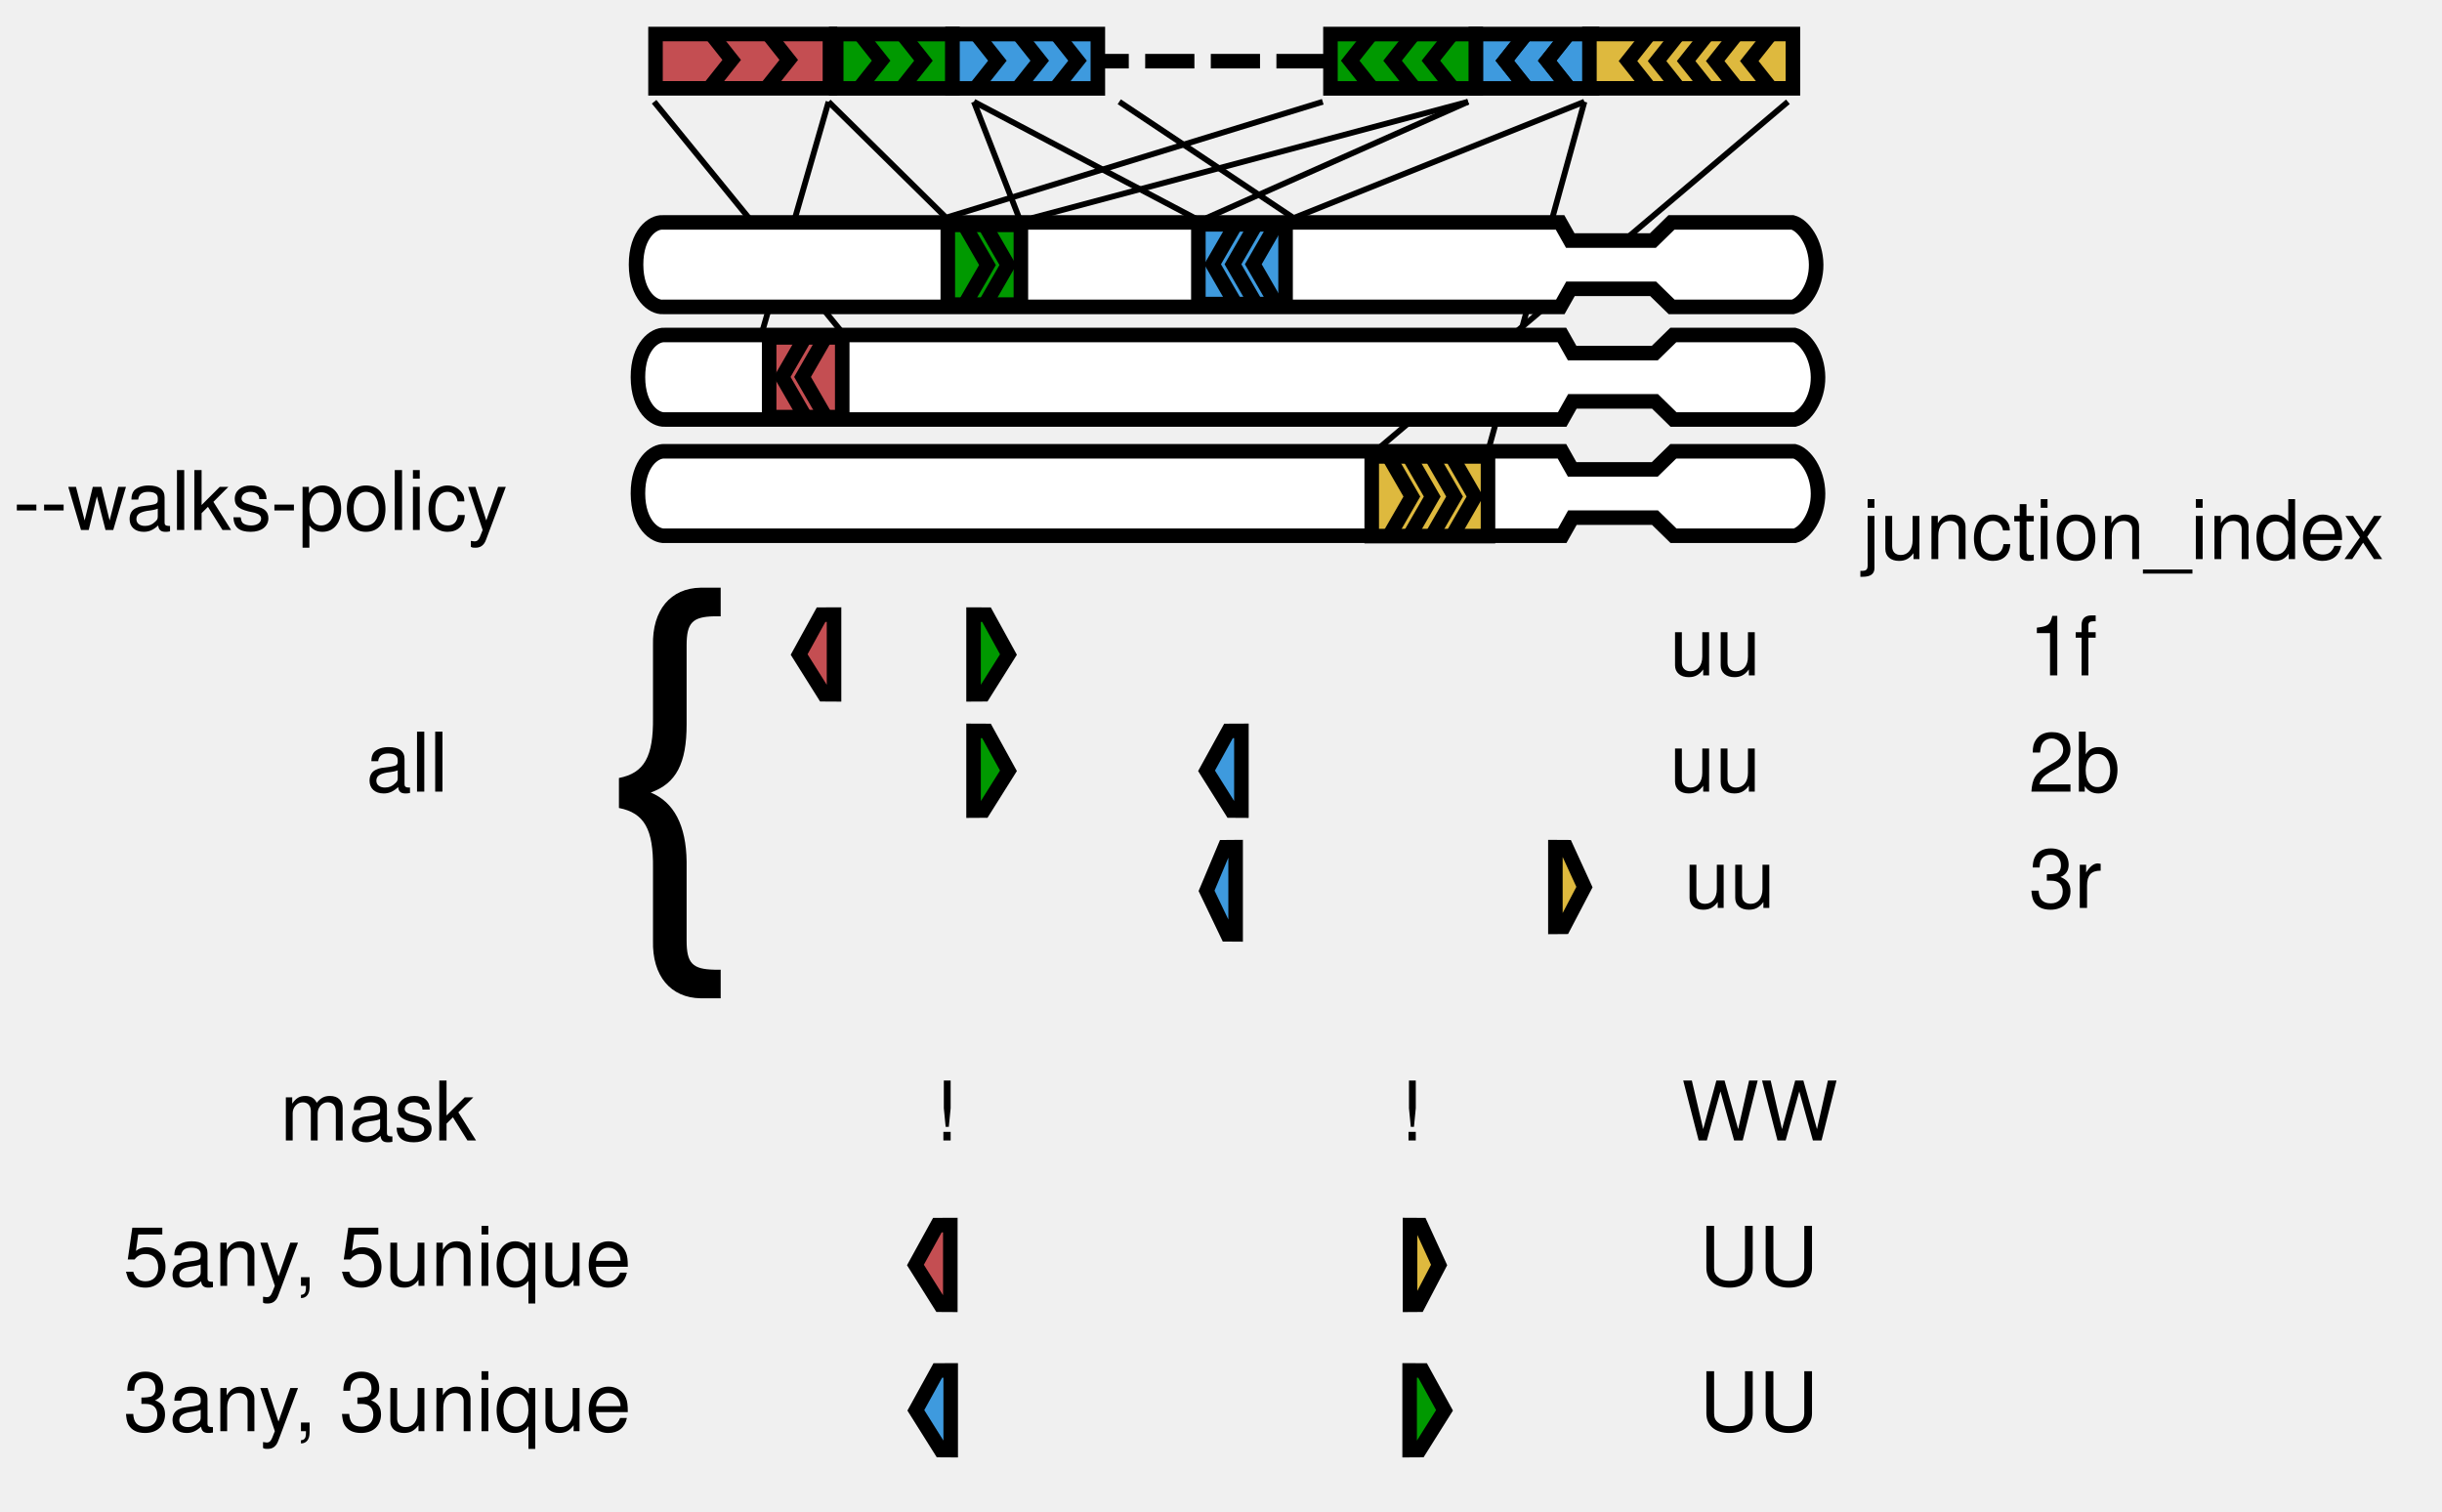
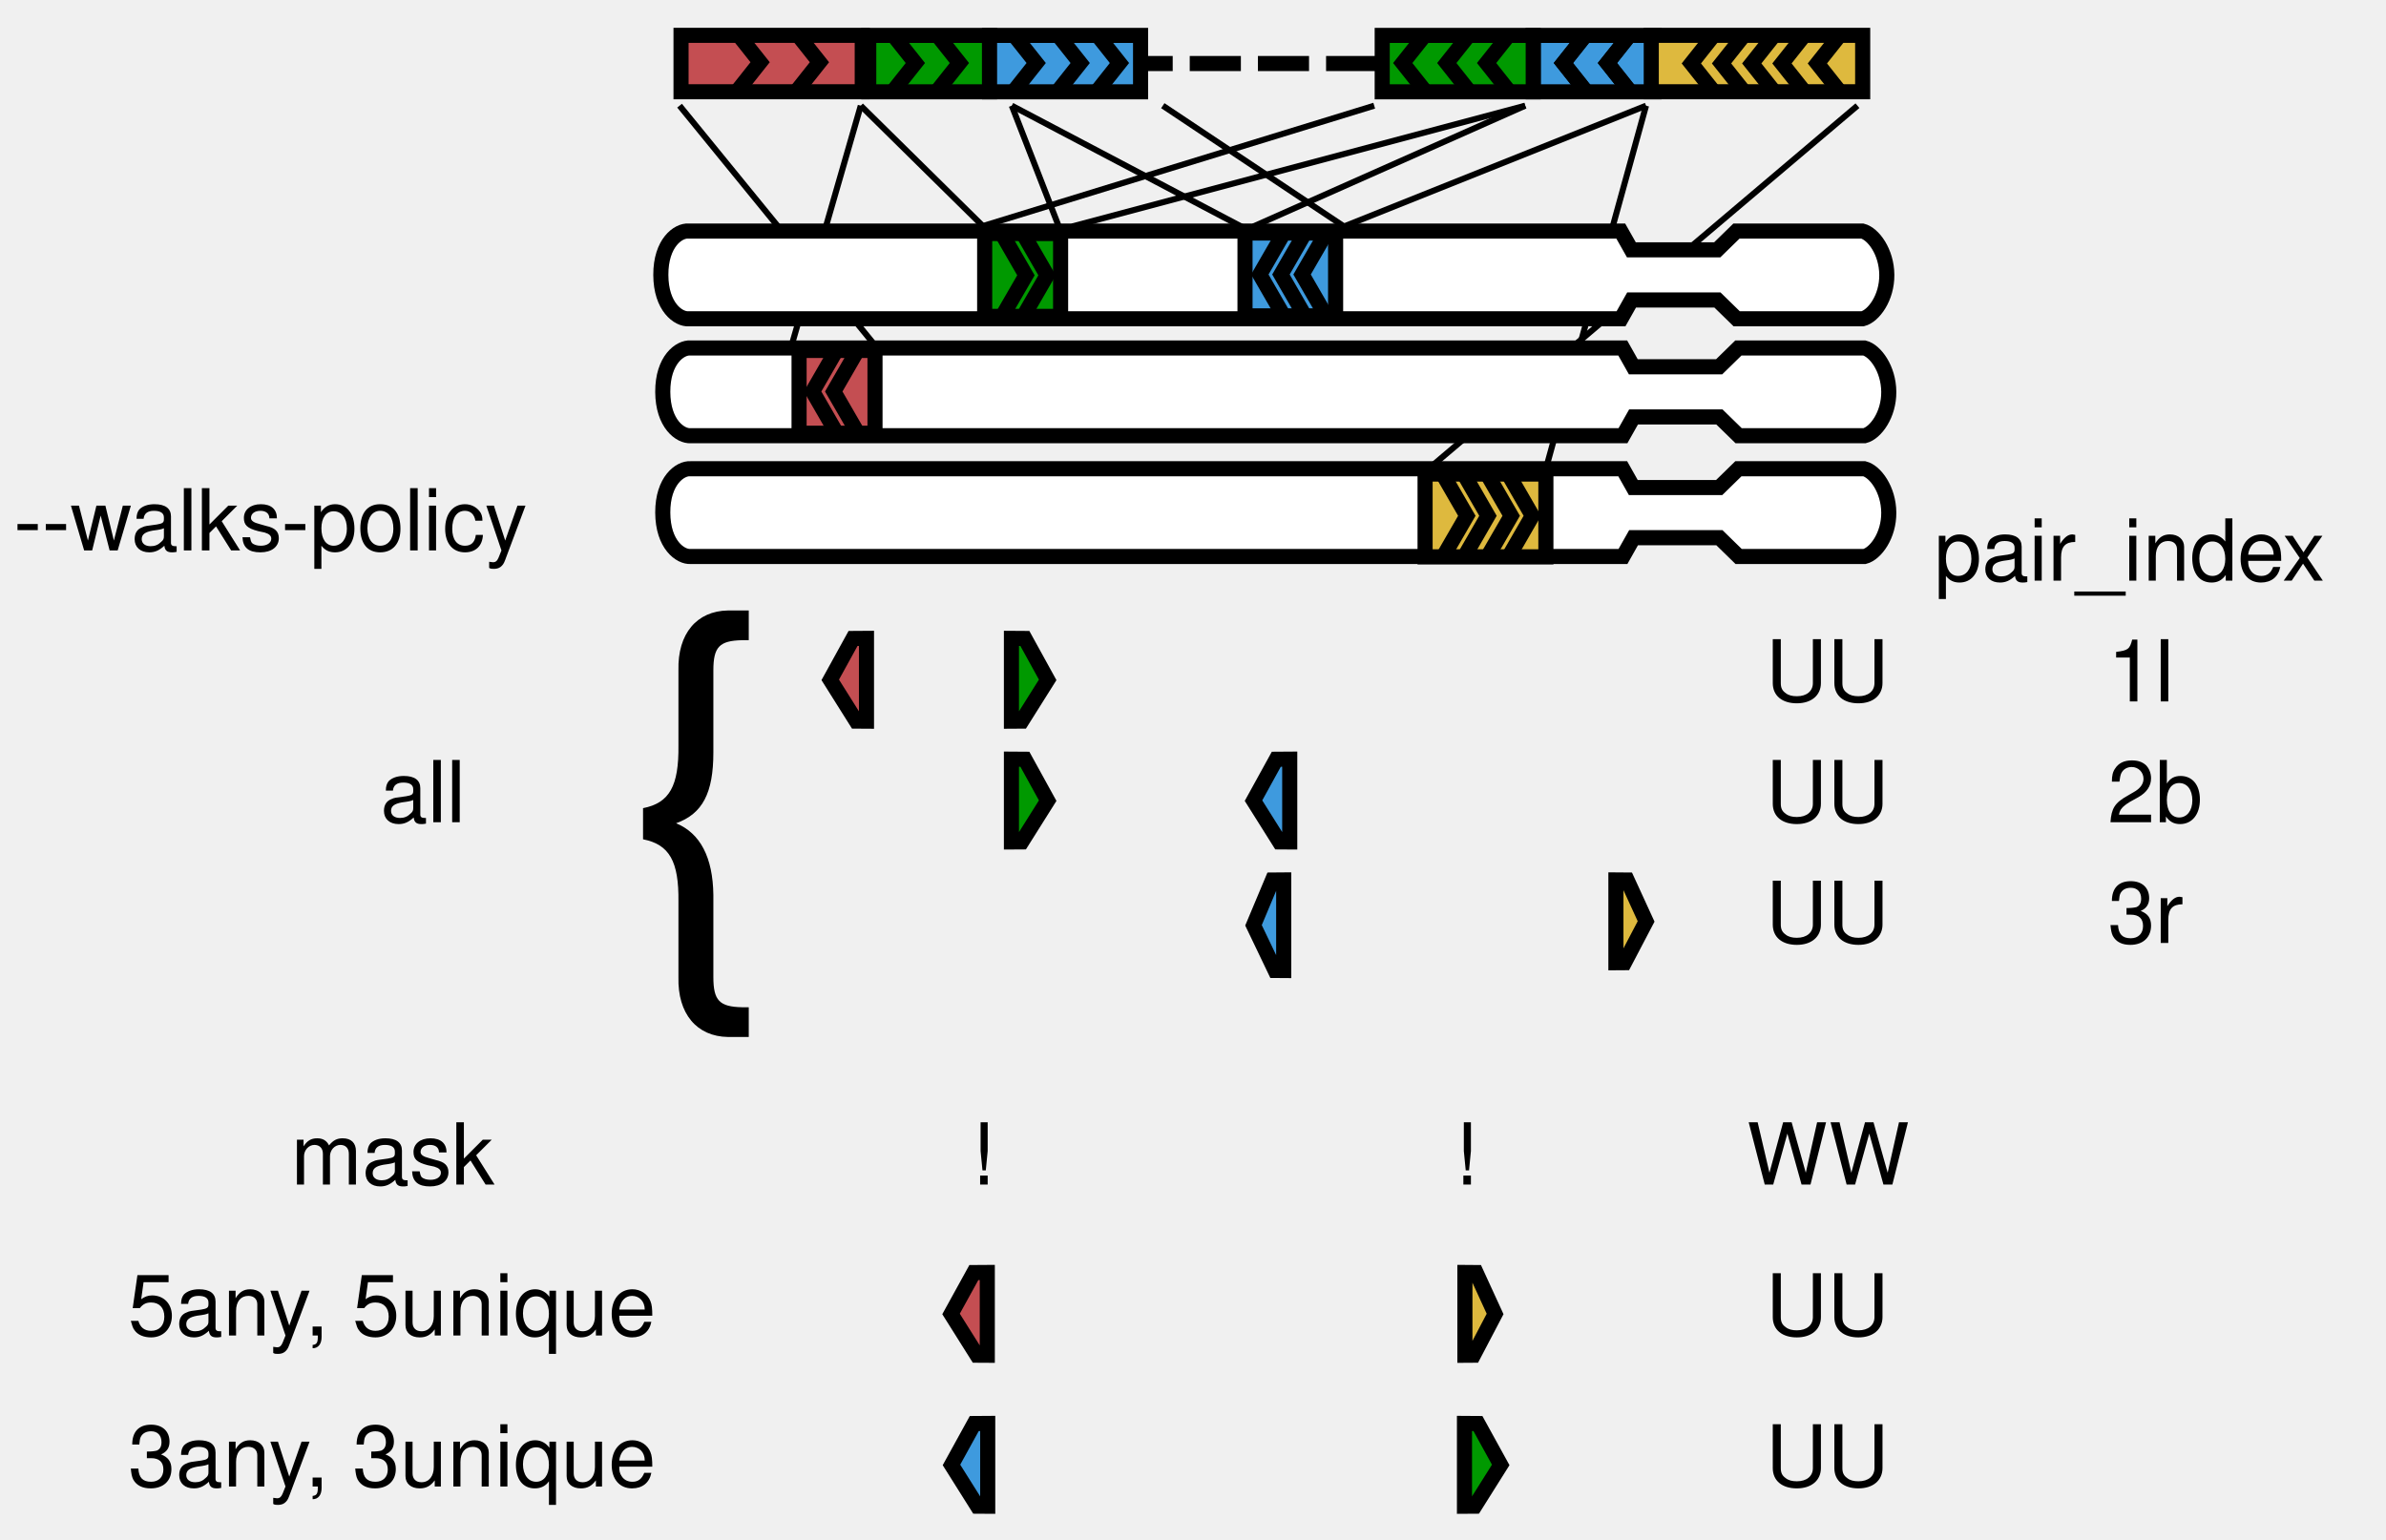
- <svg xmlns="http://www.w3.org/2000/svg" width="84px" height="52px" viewBox="0 0 84 52" version="1.1">
+ <svg xmlns="http://www.w3.org/2000/svg" width="79px" height="51px" viewBox="0 0 79 51" version="1.1">
  <g id="Page-1" stroke="none" stroke-width="1" fill="none" fill-rule="evenodd">
-     <g id="Group" transform="translate(0.454096, 1.095396)">
-       <line x1="45.145" y1="1.009" x2="37.355" y2="1.009" id="path4191-9-2-29-3" stroke="#000000" stroke-width="0.5" stroke-dasharray="1.693,0.564" />
-       <line x1="22.046" y1="2.405" x2="28.694" y2="10.56" id="path5953-8-5-9-9" stroke="#000000" stroke-width="0.2" />
-       <line x1="28.046" y1="2.405" x2="25.694" y2="10.56" id="path5955-8-8-6-1" stroke="#000000" stroke-width="0.2" />
-       <line x1="45.046" y1="2.405" x2="32.046" y2="6.405" id="path5972-8-5-0-8" stroke="#000000" stroke-width="0.2" />
-       <line x1="33.046" y1="2.405" x2="40.781" y2="6.478" id="path5972-8-5-0-8" stroke="#000000" stroke-width="0.2" />
-       <line x1="50.046" y1="2.405" x2="35.046" y2="6.405" id="path5974-4-0-2-8" stroke="#000000" stroke-width="0.2" />
-       <line x1="38.046" y1="2.405" x2="44.046" y2="6.405" id="path5974-4-0-2-8" stroke="#000000" stroke-width="0.2" />
-       <line x1="54.046" y1="2.405" x2="50.694" y2="14.56" id="path5972-8-5-0-8" stroke="#000000" stroke-width="0.2" />
-       <line x1="61.046" y1="2.405" x2="46.694" y2="14.56" id="path5974-4-0-2-8" stroke="#000000" stroke-width="0.2" />
-       <polygon id="path6063-4-20-3-7-7" stroke="#000000" stroke-width="0.5" fill="#C44E52" fill-rule="nonzero" points="27.035 21.42 27.894 22.787 28.235 22.789 28.235 20.047 27.79 20.049" />
-       <polygon id="path6063-4-20-3-7-7" stroke="#000000" stroke-width="0.5" fill="#009900" fill-rule="nonzero" transform="translate(33.63469, 21.41784) scale(-1, 1) translate(-33.63469, -21.41784) " points="33.035 21.42 33.894 22.787 34.235 22.789 34.235 20.047 33.79 20.049" />
-       <polygon id="path6063-4-20-3-7-7" stroke="#000000" stroke-width="0.5" fill="#009900" fill-rule="nonzero" transform="translate(33.63469, 25.41784) scale(-1, 1) translate(-33.63469, -25.41784) " points="33.035 25.42 33.894 26.787 34.235 26.789 34.235 24.047 33.79 24.049" />
-       <polygon id="path6063-4-6-2-0-6-0" stroke="#000000" stroke-width="0.5" fill="#3E9ADE" fill-rule="nonzero" points="41.049 25.42 41.908 26.787 42.248 26.789 42.248 24.047 41.804 24.049" />
-       <polygon id="path6063-4-6-2-0-6-0" stroke="#000000" stroke-width="0.5" fill="#3E9ADE" fill-rule="nonzero" points="41.049 29.549 41.765 31.045 42.049 31.047 42.049 28.047 41.678 28.05" />
-       <polygon id="path6063-4-20-3-7-7" stroke="#000000" stroke-width="0.5" fill="#009900" fill-rule="nonzero" transform="translate(48.63469, 47.41784) scale(-1, 1) translate(-48.63469, -47.41784) " points="48.035 47.42 48.894 48.787 49.235 48.789 49.235 46.047 48.79 46.049" />
-       <polygon id="path6063-4-6-2-0-6-0" stroke="#000000" stroke-width="0.5" fill="#3E9ADE" fill-rule="nonzero" points="31.049 47.42 31.908 48.787 32.248 48.789 32.248 46.047 31.804 46.049" />
-       <polygon id="path6063-4-6-2-0-6-0" stroke="#000000" stroke-width="0.5" fill="#DEB93E" fill-rule="nonzero" transform="translate(53.54863, 29.41784) scale(-1, 1) translate(-53.54863, -29.41784) " points="53.049 29.42 53.765 30.787 54.049 30.789 54.049 28.047 53.678 28.049" />
-       <polygon id="path6063-4-20-3-7-7" stroke="#000000" stroke-width="0.5" fill="#C44E52" fill-rule="nonzero" points="31.035 42.42 31.894 43.787 32.235 43.789 32.235 41.047 31.79 41.049" />
-       <polygon id="path6063-4-6-2-0-6-0" stroke="#000000" stroke-width="0.5" fill="#DEB93E" fill-rule="nonzero" transform="translate(48.54863, 42.41784) scale(-1, 1) translate(-48.54863, -42.41784) " points="48.049 42.42 48.765 43.787 49.049 43.789 49.049 41.047 48.678 41.049" />
-       <rect id="rect4138-6-7-7-3-2" stroke="#000000" stroke-width="0.5" fill="#C44E52" fill-rule="nonzero" stroke-linecap="round" x="22.094" y="0.075" width="6" height="1.869" />
-       <g id="g6125-3-5-76-2-7" transform="translate(22.91624, 0)" stroke="#000000" stroke-width="0.5">
-         <polyline id="path6063-8-1-9-1-9" points="1.042 0.013 1.798 0.966 1.033 1.929" />
-         <polyline id="path6063-9-3-74-1-5-1" points="3.005 0.013 3.761 0.966 2.996 1.929" />
+     <line x1="45.599" y1="2.104" x2="37.81" y2="2.104" id="path4191-9-2-29-3" stroke="#000000" stroke-width="0.5" stroke-dasharray="1.693,0.564" />
+     <line x1="22.5" y1="3.5" x2="29.148" y2="11.655" id="path5953-8-5-9-9" stroke="#000000" stroke-width="0.2" />
+     <line x1="28.5" y1="3.5" x2="26.148" y2="11.655" id="path5955-8-8-6-1" stroke="#000000" stroke-width="0.2" />
+     <line x1="45.5" y1="3.5" x2="32.5" y2="7.5" id="path5972-8-5-0-8" stroke="#000000" stroke-width="0.2" />
+     <line x1="33.5" y1="3.5" x2="41.235" y2="7.574" id="path5972-8-5-0-8" stroke="#000000" stroke-width="0.2" />
+     <line x1="50.5" y1="3.5" x2="35.5" y2="7.5" id="path5974-4-0-2-8" stroke="#000000" stroke-width="0.2" />
+     <line x1="38.5" y1="3.5" x2="44.5" y2="7.5" id="path5974-4-0-2-8" stroke="#000000" stroke-width="0.2" />
+     <line x1="54.5" y1="3.5" x2="51.148" y2="15.655" id="path5972-8-5-0-8" stroke="#000000" stroke-width="0.2" />
+     <line x1="61.5" y1="3.5" x2="47.148" y2="15.655" id="path5974-4-0-2-8" stroke="#000000" stroke-width="0.2" />
+     <polygon id="path6063-4-20-3-7-7" stroke="#000000" stroke-width="0.5" fill="#C44E52" fill-rule="nonzero" points="27.489 22.516 28.348 23.882 28.689 23.884 28.689 21.142 28.244 21.145" />
+     <polygon id="path6063-4-20-3-7-7" stroke="#000000" stroke-width="0.5" fill="#009900" fill-rule="nonzero" transform="translate(34.08878, 22.51323) scale(-1, 1) translate(-34.08878, -22.51323) " points="33.489 22.516 34.348 23.882 34.689 23.884 34.689 21.142 34.244 21.145" />
+     <polygon id="path6063-4-20-3-7-7" stroke="#000000" stroke-width="0.5" fill="#009900" fill-rule="nonzero" transform="translate(34.08878, 26.51323) scale(-1, 1) translate(-34.08878, -26.51323) " points="33.489 26.516 34.348 27.882 34.689 27.884 34.689 25.142 34.244 25.145" />
+     <polygon id="path6063-4-6-2-0-6-0" stroke="#000000" stroke-width="0.5" fill="#3E9ADE" fill-rule="nonzero" points="41.503 26.516 42.362 27.882 42.703 27.884 42.703 25.142 42.258 25.145" />
+     <polygon id="path6063-4-6-2-0-6-0" stroke="#000000" stroke-width="0.5" fill="#3E9ADE" fill-rule="nonzero" points="41.503 30.645 42.219 32.14 42.503 32.142 42.503 29.142 42.132 29.145" />
+     <polygon id="path6063-4-20-3-7-7" stroke="#000000" stroke-width="0.5" fill="#009900" fill-rule="nonzero" transform="translate(49.08878, 48.51323) scale(-1, 1) translate(-49.08878, -48.51323) " points="48.489 48.516 49.348 49.882 49.689 49.884 49.689 47.142 49.244 47.145" />
+     <polygon id="path6063-4-6-2-0-6-0" stroke="#000000" stroke-width="0.5" fill="#3E9ADE" fill-rule="nonzero" points="31.503 48.516 32.362 49.882 32.703 49.884 32.703 47.142 32.258 47.145" />
+     <polygon id="path6063-4-6-2-0-6-0" stroke="#000000" stroke-width="0.5" fill="#DEB93E" fill-rule="nonzero" transform="translate(54.00273, 30.51323) scale(-1, 1) translate(-54.00273, -30.51323) " points="53.503 30.516 54.219 31.882 54.503 31.884 54.503 29.142 54.132 29.145" />
+     <polygon id="path6063-4-20-3-7-7" stroke="#000000" stroke-width="0.5" fill="#C44E52" fill-rule="nonzero" points="31.489 43.516 32.348 44.882 32.689 44.884 32.689 42.142 32.244 42.145" />
+     <polygon id="path6063-4-6-2-0-6-0" stroke="#000000" stroke-width="0.5" fill="#DEB93E" fill-rule="nonzero" transform="translate(49.00273, 43.51323) scale(-1, 1) translate(-49.00273, -43.51323) " points="48.503 43.516 49.219 44.882 49.503 44.884 49.503 42.142 49.132 42.145" />
+     <rect id="rect4138-6-7-7-3-2" stroke="#000000" stroke-width="0.5" fill="#C44E52" fill-rule="nonzero" stroke-linecap="round" x="22.549" y="1.17" width="6" height="1.869" />
+     <g id="g6125-3-5-76-2-7" transform="translate(24.28558, 1.108883)" stroke="#000000" stroke-width="0.5">
+       <polyline id="path6063-8-1-9-1-9" points="0.126 0 0.882 0.952 0.118 1.916" />
+       <polyline id="path6063-9-3-74-1-5-1" points="2.09 0 2.846 0.952 2.081 1.916" />
+     </g>
+     <rect id="rect4138-6-7-7-2-9-9" stroke="#000000" stroke-width="0.5" fill="#009900" fill-rule="nonzero" stroke-linecap="round" x="28.764" y="1.172" width="4" height="1.869" />
+     <rect id="rect4138-6-7-7-2-9-9" stroke="#000000" stroke-width="0.5" fill="#3E9ADE" fill-rule="nonzero" stroke-linecap="round" x="32.764" y="1.172" width="5" height="1.869" />
+     <g id="g6125-3-5-76-1-9-6" transform="translate(29.42536, 1.135073)" stroke="#000000" stroke-width="0.5">
+       <polyline id="path6063-8-1-9-7-1-3" points="0.126 0 0.882 0.952 0.118 1.916" />
+       <polyline id="path6063-9-3-74-1-7-4-6" points="1.584 0 2.34 0.952 1.575 1.916" />
+     </g>
+     <polyline id="path6063-8-1-9-7-1-3" stroke="#000000" stroke-width="0.5" points="33.552 1.135 34.308 2.087 33.543 3.051" />
+     <polyline id="path6063-9-3-74-1-7-4-6" stroke="#000000" stroke-width="0.5" points="35.009 1.135 35.765 2.087 35 3.051" />
+     <polyline id="path6063-9-3-74-1-7-4-6" stroke="#000000" stroke-width="0.5" points="36.309 1.135 37.065 2.087 36.3 3.051" />
+     <rect id="rect4138-6-7-7-2-9-9" stroke="#000000" stroke-width="0.5" fill="#3E9ADE" fill-rule="nonzero" stroke-linecap="round" transform="translate(52.76439, 2.106063) scale(-1, 1) translate(-52.76439, -2.106063) " x="50.764" y="1.172" width="4" height="1.869" />
+     <rect id="rect4138-6-7-7-2-9-9" stroke="#000000" stroke-width="0.5" fill="#009900" fill-rule="nonzero" stroke-linecap="round" transform="translate(48.26439, 2.106063) scale(-1, 1) translate(-48.26439, -2.106063) " x="45.764" y="1.172" width="5" height="1.869" />
+     <g id="g6125-3-5-76-1-9-6" transform="translate(52.87487, 2.092835) scale(-1, 1) translate(-52.87487, -2.092835) translate(51.64632, 1.135073)" stroke="#000000" stroke-width="0.5">
+       <polyline id="path6063-8-1-9-7-1-3" points="0.126 0 0.882 0.952 0.118 1.916" />
+       <polyline id="path6063-9-3-74-1-7-4-6" points="1.584 0 2.34 0.952 1.575 1.916" />
+     </g>
+     <polyline id="path6063-8-1-9-7-1-3" stroke="#000000" stroke-width="0.5" transform="translate(53.60343, 2.092836) scale(-1, 1) translate(-53.60343, -2.092836) " points="53.23 1.135 53.986 2.087 53.221 3.051" />
+     <polyline id="path6063-9-3-74-1-7-4-6" stroke="#000000" stroke-width="0.5" transform="translate(52.14632, 2.092836) scale(-1, 1) translate(-52.14632, -2.092836) " points="51.773 1.135 52.529 2.087 51.764 3.051" />
+     <g id="g6125-3-5-76-1-9-6" transform="translate(47.5562, 2.092835) scale(-1, 1) translate(-47.5562, -2.092835) translate(46.32765, 1.135073)" stroke="#000000" stroke-width="0.5">
+       <polyline id="path6063-8-1-9-7-1-3" points="0.126 0 0.882 0.952 0.118 1.916" />
+       <polyline id="path6063-9-3-74-1-7-4-6" points="1.584 0 2.34 0.952 1.575 1.916" />
+     </g>
+     <polyline id="path6063-8-1-9-7-1-3" stroke="#000000" stroke-width="0.5" transform="translate(49.60343, 2.092836) scale(-1, 1) translate(-49.60343, -2.092836) " points="49.23 1.135 49.986 2.087 49.221 3.051" />
+     <rect id="rect4138-7-1-8-1-4" stroke="#000000" stroke-width="0.5" fill="#DEB93E" fill-rule="nonzero" stroke-linecap="round" x="54.673" y="1.17" width="7" height="1.869" />
+     <polyline id="path6063-8-7-0-0-5-6" stroke="#000000" stroke-width="0.5" transform="translate(60.55528, 2.106332) scale(-1, 1) translate(-60.55528, -2.106332) " points="60.182 1.149 60.938 2.101 60.173 3.064" />
+     <polyline id="path6063-9-3-6-4-3-8-7" stroke="#000000" stroke-width="0.5" transform="translate(59.38247, 2.106332) scale(-1, 1) translate(-59.38247, -2.106332) " points="59.009 1.149 59.765 2.101 59 3.064" />
+     <polyline id="path6063-8-7-0-0-5-6" stroke="#000000" stroke-width="0.5" transform="translate(58.38247, 2.106332) scale(-1, 1) translate(-58.38247, -2.106332) " points="58.009 1.149 58.765 2.101 58 3.064" />
+     <polyline id="path6063-9-3-6-4-3-8-7" stroke="#000000" stroke-width="0.5" transform="translate(57.38247, 2.106332) scale(-1, 1) translate(-57.38247, -2.106332) " points="57.009 1.149 57.765 2.101 57 3.064" />
+     <polyline id="path6063-9-3-6-4-3-8-7" stroke="#000000" stroke-width="0.5" transform="translate(56.38247, 2.106332) scale(-1, 1) translate(-56.38247, -2.106332) " points="56.009 1.149 56.765 2.101 56 3.064" />
+     <path d="M22.794,7.652 C22.458,7.629 21.876,8.041 21.88,9.105 C21.883,10.168 22.465,10.581 22.802,10.558 L53.671,10.558 L54.022,9.935 L56.864,9.935 L57.502,10.558 L61.671,10.558 C62.036,10.464 62.479,9.863 62.472,9.101 C62.465,8.34 62.026,7.744 61.663,7.652 L57.494,7.652 L56.857,8.274 L54.015,8.274 L53.663,7.652 L22.794,7.652 Z" id="path5671-5-9-0-1" stroke="#000000" stroke-width="0.5" fill="#FFFFFF" fill-rule="nonzero" />
+     <path d="M22.859,11.524 C22.522,11.501 21.94,11.914 21.944,12.977 C21.948,14.041 22.53,14.453 22.867,14.43 L53.736,14.43 L54.087,13.808 L56.929,13.808 L57.566,14.43 L61.736,14.43 C62.101,14.336 62.544,13.735 62.537,12.974 C62.53,12.212 62.091,11.617 61.728,11.524 L57.558,11.524 L56.921,12.147 L54.079,12.147 L53.728,11.524 L22.859,11.524 Z" id="path5671-5-9-9-4-0" stroke="#000000" stroke-width="0.5" fill="#FFFFFF" fill-rule="nonzero" />
+     <path d="M22.859,15.524 C22.522,15.501 21.94,15.914 21.944,16.977 C21.948,18.041 22.53,18.453 22.867,18.43 L53.736,18.43 L54.087,17.808 L56.929,17.808 L57.566,18.43 L61.736,18.43 C62.101,18.336 62.544,17.735 62.537,16.974 C62.53,16.212 62.091,15.617 61.728,15.524 L57.558,15.524 L56.921,16.147 L54.079,16.147 L53.728,15.524 L22.859,15.524 Z" id="path5671-5-9-9-4-0" stroke="#000000" stroke-width="0.5" fill="#FFFFFF" fill-rule="nonzero" />
+     <g id="g7464-3-6-2-0" transform="translate(42.72178, 9.088889) scale(-1, 1) translate(-42.72178, -9.088889) translate(41.22178, 7.717984)" stroke="#000000" stroke-width="0.5">
+       <rect id="rect4138-6-1-7-0-9-6" fill="#3E9ADE" fill-rule="nonzero" stroke-linecap="round" x="1.11022302e-16" y="2.77555756e-17" width="3" height="2.742" />
+       <g id="g6125-1-83-6-4" transform="translate(0.229949, 0.073755)">
+         <polyline id="path6063-9-9-0-21-4-7" points="0.129 6.24500451e-17 0.88 1.299 0.12 2.614" />
+         <polyline id="path6063-9-9-1-9-0-22-3" points="0.83 6.24500451e-17 1.58 1.299 0.821 2.614" />
+         <polyline id="path6063-9-9-1-4-7-5-2-4" points="1.53 6.24500451e-17 2.28 1.299 1.521 2.614" />
      </g>
-       <rect id="rect4138-6-7-7-2-9-9" stroke="#000000" stroke-width="0.5" fill="#009900" fill-rule="nonzero" stroke-linecap="round" x="28.31" y="0.076" width="4" height="1.869" />
-       <rect id="rect4138-6-7-7-2-9-9" stroke="#000000" stroke-width="0.5" fill="#3E9ADE" fill-rule="nonzero" stroke-linecap="round" x="32.31" y="0.076" width="5" height="1.869" />
-       <g id="g6125-3-5-76-1-9-6" transform="translate(28.05602, 0.02619)" stroke="#000000" stroke-width="0.5">
-         <polyline id="path6063-8-1-9-7-1-3" points="1.042 0.013 1.798 0.966 1.033 1.929" />
-         <polyline id="path6063-9-3-74-1-7-4-6" points="2.499 0.013 3.255 0.966 2.49 1.929" />
+     </g>
+     <g id="g7473-9-8-0-7" transform="translate(27.71396, 12.97763) scale(-1, 1) translate(-27.71396, -12.97763) translate(26.45676, 11.60673)" stroke="#000000" stroke-width="0.5">
+       <rect id="rect4138-6-1-5-9-5-5-2" fill="#C44E52" fill-rule="nonzero" stroke-linecap="round" x="8.32667268e-17" y="-1.11022302e-16" width="2.514" height="2.742" />
+       <g id="g6125-9-3-5-52-1" transform="translate(0.485824, 0.060417)">
+         <polyline id="path6063-9-9-1-5-1-8-9-7" points="0.129 6.24500451e-17 0.88 1.299 0.12 2.614" />
+         <polyline id="path6063-9-9-1-4-8-2-2-02-9" points="0.83 6.24500451e-17 1.58 1.299 0.821 2.614" />
      </g>
-       <polyline id="path6063-8-1-9-7-1-3" stroke="#000000" stroke-width="0.5" points="33.098 0.04 33.854 0.992 33.089 1.955" />
-       <polyline id="path6063-9-3-74-1-7-4-6" stroke="#000000" stroke-width="0.5" points="34.555 0.04 35.311 0.992 34.546 1.955" />
-       <polyline id="path6063-9-3-74-1-7-4-6" stroke="#000000" stroke-width="0.5" points="35.855 0.04 36.611 0.992 35.846 1.955" />
-       <rect id="rect4138-6-7-7-2-9-9" stroke="#000000" stroke-width="0.5" fill="#3E9ADE" fill-rule="nonzero" stroke-linecap="round" transform="translate(52.3103, 1.010667) scale(-1, 1) translate(-52.3103, -1.010667) " x="50.31" y="0.076" width="4" height="1.869" />
-       <rect id="rect4138-6-7-7-2-9-9" stroke="#000000" stroke-width="0.5" fill="#009900" fill-rule="nonzero" stroke-linecap="round" transform="translate(47.8103, 1.010667) scale(-1, 1) translate(-47.8103, -1.010667) " x="45.31" y="0.076" width="5" height="1.869" />
-       <g id="g6125-3-5-76-1-9-6" transform="translate(52.56457, 1.02619) scale(-1, 1) translate(-52.56457, -1.02619) translate(50.56457, 0.02619)" stroke="#000000" stroke-width="0.5">
-         <polyline id="path6063-8-1-9-7-1-3" points="1.042 0.013 1.798 0.966 1.033 1.929" />
-         <polyline id="path6063-9-3-74-1-7-4-6" points="2.499 0.013 3.255 0.966 2.49 1.929" />
+     </g>
+     <g id="g7473-9-8-8-8-5" transform="translate(49.1841, 17.07088) scale(-1, 1) rotate(-180) translate(-49.1841, -17.07088) translate(47.1841, 15.69998)" stroke="#000000" stroke-width="0.5">
+       <rect id="rect4138-6-1-5-9-5-7-3-68" fill="#DEB93E" fill-rule="nonzero" stroke-linecap="round" x="0" y="-1.11022302e-16" width="4" height="2.742" />
+       <g id="g6125-9-3-5-5-8-9" transform="translate(1.97143, 0.060417)">
+         <polyline id="path6063-9-9-1-5-1-8-2-0-5" points="0.129 6.24500451e-17 0.88 1.299 0.12 2.614" />
+         <polyline id="path6063-9-9-1-4-8-2-2-4-4-5" points="0.83 6.24500451e-17 1.58 1.299 0.821 2.614" />
      </g>
-       <polyline id="path6063-8-1-9-7-1-3" stroke="#000000" stroke-width="0.5" transform="translate(53.14933, 0.99744) scale(-1, 1) translate(-53.14933, -0.99744) " points="52.776 0.04 53.532 0.992 52.767 1.955" />
-       <polyline id="path6063-9-3-74-1-7-4-6" stroke="#000000" stroke-width="0.5" transform="translate(51.69222, 0.99744) scale(-1, 1) translate(-51.69222, -0.99744) " points="51.319 0.04 52.075 0.992 51.31 1.955" />
-       <g id="g6125-3-5-76-1-9-6" transform="translate(47.2459, 1.02619) scale(-1, 1) translate(-47.2459, -1.02619) translate(45.2459, 0.02619)" stroke="#000000" stroke-width="0.5">
-         <polyline id="path6063-8-1-9-7-1-3" points="1.042 0.013 1.798 0.966 1.033 1.929" />
-         <polyline id="path6063-9-3-74-1-7-4-6" points="2.499 0.013 3.255 0.966 2.49 1.929" />
+       <g id="g6125-9-3-5-5-8-9" transform="translate(0.501986, 0.060417)">
+         <polyline id="path6063-9-9-1-5-1-8-2-0-5" points="0.129 6.24500451e-17 0.88 1.299 0.12 2.614" />
+         <polyline id="path6063-9-9-1-4-8-2-2-4-4-5" points="0.83 6.24500451e-17 1.58 1.299 0.821 2.614" />
      </g>
-       <polyline id="path6063-8-1-9-7-1-3" stroke="#000000" stroke-width="0.5" transform="translate(49.14933, 0.99744) scale(-1, 1) translate(-49.14933, -0.99744) " points="48.776 0.04 49.532 0.992 48.767 1.955" />
-       <rect id="rect4138-7-1-8-1-4" stroke="#000000" stroke-width="0.5" fill="#DEB93E" fill-rule="nonzero" stroke-linecap="round" x="54.219" y="0.075" width="7" height="1.869" />
-       <polyline id="path6063-8-7-0-0-5-6" stroke="#000000" stroke-width="0.5" transform="translate(60.10119, 1.010936) scale(-1, 1) translate(-60.10119, -1.010936) " points="59.728 0.053 60.484 1.005 59.719 1.969" />
-       <polyline id="path6063-9-3-6-4-3-8-7" stroke="#000000" stroke-width="0.5" transform="translate(58.92837, 1.010936) scale(-1, 1) translate(-58.92837, -1.010936) " points="58.555 0.053 59.311 1.005 58.546 1.969" />
-       <polyline id="path6063-8-7-0-0-5-6" stroke="#000000" stroke-width="0.5" transform="translate(57.92837, 1.010936) scale(-1, 1) translate(-57.92837, -1.010936) " points="57.555 0.053 58.311 1.005 57.546 1.969" />
-       <polyline id="path6063-9-3-6-4-3-8-7" stroke="#000000" stroke-width="0.5" transform="translate(56.92837, 1.010936) scale(-1, 1) translate(-56.92837, -1.010936) " points="56.555 0.053 57.311 1.005 56.546 1.969" />
-       <polyline id="path6063-9-3-6-4-3-8-7" stroke="#000000" stroke-width="0.5" transform="translate(55.92837, 1.010936) scale(-1, 1) translate(-55.92837, -1.010936) " points="55.555 0.053 56.311 1.005 55.546 1.969" />
-       <path d="M22.34,6.556 C22.004,6.533 21.422,6.946 21.425,8.009 C21.429,9.073 22.011,9.485 22.348,9.462 L53.217,9.462 L53.568,8.84 L56.41,8.84 L57.047,9.462 L61.217,9.462 C61.582,9.369 62.025,8.768 62.018,8.006 C62.011,7.244 61.572,6.649 61.209,6.556 L57.04,6.556 L56.403,7.179 L53.56,7.179 L53.209,6.556 L22.34,6.556 Z" id="path5671-5-9-0-1" stroke="#000000" stroke-width="0.5" fill="#FFFFFF" fill-rule="nonzero" />
-       <path d="M22.405,10.429 C22.068,10.406 21.486,10.818 21.49,11.882 C21.494,12.945 22.076,13.358 22.413,13.335 L53.282,13.335 L53.633,12.712 L56.475,12.712 L57.112,13.335 L61.282,13.335 C61.647,13.241 62.09,12.64 62.083,11.878 C62.076,11.117 61.637,10.521 61.274,10.429 L57.104,10.429 L56.467,11.051 L53.625,11.051 L53.274,10.429 L22.405,10.429 Z" id="path5671-5-9-9-4-0" stroke="#000000" stroke-width="0.5" fill="#FFFFFF" fill-rule="nonzero" />
-       <path d="M22.405,14.429 C22.068,14.406 21.486,14.818 21.49,15.882 C21.494,16.945 22.076,17.358 22.413,17.335 L53.282,17.335 L53.633,16.712 L56.475,16.712 L57.112,17.335 L61.282,17.335 C61.647,17.241 62.09,16.64 62.083,15.878 C62.076,15.117 61.637,14.521 61.274,14.429 L57.104,14.429 L56.467,15.051 L53.625,15.051 L53.274,14.429 L22.405,14.429 Z" id="path5671-5-9-9-4-0" stroke="#000000" stroke-width="0.5" fill="#FFFFFF" fill-rule="nonzero" />
-       <g id="g7464-3-6-2-0" transform="translate(42.34036, 8.395715) scale(-1, 1) translate(-42.34036, -8.395715) translate(40.34036, 6.395715)" stroke="#000000" stroke-width="0.5">
-         <rect id="rect4138-6-1-7-0-9-6" fill="#3E9ADE" fill-rule="nonzero" stroke-linecap="round" x="0.573" y="0.227" width="3" height="2.742" />
-         <g id="g6125-1-83-6-4" transform="translate(0.489609, 0.282222)">
-           <polyline id="path6063-9-9-0-21-4-7" points="0.442 0.018 1.193 1.318 0.433 2.633" />
-           <polyline id="path6063-9-9-1-9-0-22-3" points="1.143 0.018 1.893 1.318 1.134 2.633" />
-           <polyline id="path6063-9-9-1-4-7-5-2-4" points="1.843 0.018 2.594 1.318 1.834 2.633" />
-         </g>
+     </g>
+     <g id="g7473-9-8-8-8-5-2" transform="translate(33.85966, 9.105966) scale(-1, 1) rotate(-180) translate(-33.85966, -9.105966) translate(32.60247, 7.73506)" stroke="#000000" stroke-width="0.5">
+       <rect id="rect4138-6-1-5-9-5-7-3-68-1" fill="#009900" fill-rule="nonzero" stroke-linecap="round" x="8.32667268e-17" y="-1.11022302e-16" width="2.514" height="2.742" />
+       <g id="g6125-9-3-5-5-8-9-5" transform="translate(0.485824, 0.060417)">
+         <polyline id="path6063-9-9-1-5-1-8-2-0-5-9" points="0.129 6.24500451e-17 0.88 1.299 0.12 2.614" />
+         <polyline id="path6063-9-9-1-4-8-2-2-4-4-5-9" points="0.83 6.24500451e-17 1.58 1.299 0.821 2.614" />
      </g>
-       <g id="g7473-9-8-0-7" transform="translate(27.18027, 12.24704) scale(-1, 1) translate(-27.18027, -12.24704) translate(25.68027, 10.24704)" stroke="#000000" stroke-width="0.5">
-         <rect id="rect4138-6-1-5-9-5-5-2" fill="#C44E52" fill-rule="nonzero" stroke-linecap="round" x="0.163" y="0.264" width="2.514" height="2.742" />
-         <g id="g6125-9-3-5-52-1" transform="translate(0.611099, 0.3063)">
-           <polyline id="path6063-9-9-1-5-1-8-9-7" points="0.167 0.018 0.917 1.318 0.158 2.633" />
-           <polyline id="path6063-9-9-1-4-8-2-2-02-9" points="0.868 0.018 1.618 1.318 0.859 2.633" />
-         </g>
-       </g>
-       <g id="g7473-9-8-8-8-5" transform="translate(48.5524, 15.61068) scale(-1, 1) rotate(-180) translate(-48.5524, -15.61068) translate(46.0524, 13.61068)" stroke="#000000" stroke-width="0.5">
-         <rect id="rect4138-6-1-5-9-5-7-3-68" fill="#DEB93E" fill-rule="nonzero" stroke-linecap="round" x="0.678" y="0.264" width="4" height="2.742" />
-         <g id="g6125-9-3-5-5-8-9" transform="translate(2.611099, 0.3063)">
-           <polyline id="path6063-9-9-1-5-1-8-2-0-5" points="0.167 0.018 0.917 1.318 0.158 2.633" />
-           <polyline id="path6063-9-9-1-4-8-2-2-4-4-5" points="0.868 0.018 1.618 1.318 0.859 2.633" />
-         </g>
-         <g id="g6125-9-3-5-5-8-9" transform="translate(1.141655, 0.3063)">
-           <polyline id="path6063-9-9-1-5-1-8-2-0-5" points="0.167 0.018 0.917 1.318 0.158 2.633" />
-           <polyline id="path6063-9-9-1-4-8-2-2-4-4-5" points="0.868 0.018 1.618 1.318 0.859 2.633" />
-         </g>
-       </g>
-       <g id="g7473-9-8-8-8-5-2" transform="translate(33.48516, 7.645764) scale(-1, 1) rotate(-180) translate(-33.48516, -7.645764) translate(31.98516, 5.645764)" stroke="#000000" stroke-width="0.5">
-         <rect id="rect4138-6-1-5-9-5-7-3-68-1" fill="#009900" fill-rule="nonzero" stroke-linecap="round" x="0.163" y="0.264" width="2.514" height="2.742" />
-         <g id="g6125-9-3-5-5-8-9-5" transform="translate(0.611099, 0.3063)">
-           <polyline id="path6063-9-9-1-5-1-8-2-0-5-9" points="0.167 0.018 0.917 1.318 0.158 2.633" />
-           <polyline id="path6063-9-9-1-4-8-2-2-4-4-5-9" points="0.868 0.018 1.618 1.318 0.859 2.633" />
-         </g>
-       </g>
-       <line x1="28.046" y1="2.405" x2="32.122" y2="6.424" id="path5953-8-5-8-56-2-1" stroke="#000000" stroke-width="0.2" />
-       <line x1="33.046" y1="2.405" x2="34.668" y2="6.573" id="path5953-8-5-8-56-2-1-6" stroke="#000000" stroke-width="0.2" />
-       <line x1="50.046" y1="2.405" x2="41.046" y2="6.405" id="path5953-8-5-8-56-2-1" stroke="#000000" stroke-width="0.2" />
-       <line x1="54.046" y1="2.405" x2="44.046" y2="6.405" id="path5953-8-5-8-56-2-1-6" stroke="#000000" stroke-width="0.2" />
-       <text id="uu" fill="#000000" fill-rule="nonzero" font-family="Helvetica" font-size="2.822" font-weight="normal">
-         <tspan x="56.976" y="22.135">uu</tspan>
+     </g>
+     <line x1="28.5" y1="3.5" x2="32.576" y2="7.519" id="path5953-8-5-8-56-2-1" stroke="#000000" stroke-width="0.2" />
+     <line x1="33.5" y1="3.5" x2="35.122" y2="7.669" id="path5953-8-5-8-56-2-1-6" stroke="#000000" stroke-width="0.2" />
+     <line x1="50.5" y1="3.5" x2="41.5" y2="7.5" id="path5953-8-5-8-56-2-1" stroke="#000000" stroke-width="0.2" />
+     <line x1="54.5" y1="3.5" x2="44.5" y2="7.5" id="path5953-8-5-8-56-2-1-6" stroke="#000000" stroke-width="0.2" />
+     <g id="all" transform="translate(12.5882, 24.22993)" fill="#000000" fill-rule="nonzero" font-family="Helvetica" font-size="2.822" font-weight="normal">
+       <text>
+         <tspan x="0" y="3">all</tspan>
      </text>
-       <text id="all" fill="#000000" fill-rule="nonzero" font-family="Helvetica" font-size="2.822" font-weight="normal">
-         <tspan x="12.134" y="26.135">all</tspan>
+     </g>
+     <g id="mask" transform="translate(9.628629, 36.22993)" fill="#000000" fill-rule="nonzero" font-family="Helvetica" font-size="2.822" font-weight="normal">
+       <text>
+         <tspan x="0" y="3">mask</tspan>
      </text>
-       <text id="mask" fill="#000000" fill-rule="nonzero" font-family="Helvetica" font-size="2.822" font-weight="normal">
-         <tspan x="9.175" y="38.135">mask</tspan>
+     </g>
+     <g id="5any,-5unique" transform="translate(4.237744, 41.22993)" fill="#000000" fill-rule="nonzero" font-family="Helvetica" font-size="2.822" font-weight="normal">
+       <text>
+         <tspan x="4.4408921e-16" y="3">5any, 5unique</tspan>
      </text>
-       <text id="5any,-5unique" fill="#000000" fill-rule="nonzero" font-family="Helvetica" font-size="2.822" font-weight="normal">
-         <tspan x="3.784" y="43.135">5any, 5unique</tspan>
+     </g>
+     <g id="--walks-policy" transform="translate(0.454096, 15.22993)" fill="#000000" fill-rule="nonzero" font-family="Helvetica" font-size="2.822" font-weight="normal">
+       <text>
+         <tspan x="0" y="3">--walks-policy</tspan>
      </text>
-       <text id="--walks-policy" fill="#000000" fill-rule="nonzero" font-family="Helvetica" font-size="2.822" font-weight="normal">
-         <tspan x="0" y="17.135">--walks-policy</tspan>
+     </g>
+     <g id="junction_index" transform="translate(64.03816, 16.22993)" fill="#000000" fill-rule="nonzero" font-family="Helvetica" font-size="2.822" font-weight="normal">
+       <text id="pair_index">
+         <tspan x="0" y="3">pair_index</tspan>
      </text>
-       <text id="junction_index" fill="#000000" fill-rule="nonzero" font-family="Helvetica" font-size="2.822" font-weight="normal">
-         <tspan x="63.584" y="18.135">junction_index</tspan>
+     </g>
+     <g id="1f" transform="translate(69.78366, 20.22993)" fill="#000000" fill-rule="nonzero" font-family="Helvetica" font-size="2.822" font-weight="normal">
+       <text id="1l">
+         <tspan x="0" y="3">1l</tspan>
      </text>
-       <text id="1f" fill="#000000" fill-rule="nonzero" font-family="Helvetica" font-size="2.822" font-weight="normal">
-         <tspan x="69.33" y="22.135">1f</tspan>
+     </g>
+     <g id="2b" transform="translate(69.78366, 24.22993)" fill="#000000" fill-rule="nonzero" font-family="Helvetica" font-size="2.822" font-weight="normal">
+       <text>
+         <tspan x="0" y="3">2b</tspan>
      </text>
-       <text id="2b" fill="#000000" fill-rule="nonzero" font-family="Helvetica" font-size="2.822" font-weight="normal">
-         <tspan x="69.33" y="26.135">2b</tspan>
+     </g>
+     <g id="3r" transform="translate(69.78366, 28.22993)" fill="#000000" fill-rule="nonzero" font-family="Helvetica" font-size="2.822" font-weight="normal">
+       <text>
+         <tspan x="0" y="3">3r</tspan>
      </text>
-       <text id="3r" fill="#000000" fill-rule="nonzero" font-family="Helvetica" font-size="2.822" font-weight="normal">
-         <tspan x="69.33" y="30.135">3r</tspan>
+     </g>
+     <g id="UU" transform="translate(58.46188, 41.22993)" fill="#000000" fill-rule="nonzero" font-family="Helvetica" font-size="2.822" font-weight="normal">
+       <text>
+         <tspan x="0" y="3">UU</tspan>
      </text>
-       <text id="uu" fill="#000000" fill-rule="nonzero" font-family="Helvetica" font-size="2.822" font-weight="normal">
-         <tspan x="56.976" y="26.135">uu</tspan>
+     </g>
+     <g id="UU" transform="translate(58.46188, 20.22993)" fill="#000000" fill-rule="nonzero" font-family="Helvetica" font-size="2.822" font-weight="normal">
+       <text>
+         <tspan x="0" y="3">UU</tspan>
      </text>
-       <text id="uu" fill="#000000" fill-rule="nonzero" font-family="Helvetica" font-size="2.822" font-weight="normal">
-         <tspan x="57.476" y="30.135">uu</tspan>
+     </g>
+     <g id="UU" transform="translate(58.46188, 24.22993)" fill="#000000" fill-rule="nonzero" font-family="Helvetica" font-size="2.822" font-weight="normal">
+       <text>
+         <tspan x="0" y="3">UU</tspan>
      </text>
-       <text id="UU" fill="#000000" fill-rule="nonzero" font-family="Helvetica" font-size="2.822" font-weight="normal">
-         <tspan x="58.008" y="43.135">UU</tspan>
+     </g>
+     <g id="UU" transform="translate(58.46188, 28.22993)" fill="#000000" fill-rule="nonzero" font-family="Helvetica" font-size="2.822" font-weight="normal">
+       <text>
+         <tspan x="0" y="3">UU</tspan>
      </text>
-       <text id="3any,-3unique" fill="#000000" fill-rule="nonzero" font-family="Helvetica" font-size="2.822" font-weight="normal">
-         <tspan x="3.784" y="48.135">3any, 3unique</tspan>
+     </g>
+     <g id="3any,-3unique" transform="translate(4.237744, 46.22993)" fill="#000000" fill-rule="nonzero" font-family="Helvetica" font-size="2.822" font-weight="normal">
+       <text>
+         <tspan x="4.4408921e-16" y="3">3any, 3unique</tspan>
      </text>
-       <text id="UU" fill="#000000" fill-rule="nonzero" font-family="Helvetica" font-size="2.822" font-weight="normal">
-         <tspan x="58.008" y="48.135">UU</tspan>
+     </g>
+     <g id="UU" transform="translate(58.46188, 46.22993)" fill="#000000" fill-rule="nonzero" font-family="Helvetica" font-size="2.822" font-weight="normal">
+       <text>
+         <tspan x="0" y="3">UU</tspan>
      </text>
-       <text id="WW" fill="#000000" fill-rule="nonzero" font-family="Helvetica" font-size="2.822" font-weight="normal">
-         <tspan x="57.382" y="38.135">WW</tspan>
+     </g>
+     <g id="WW" transform="translate(57.83625, 36.22993)" fill="#000000" fill-rule="nonzero" font-family="Helvetica" font-size="2.822" font-weight="normal">
+       <text>
+         <tspan x="0" y="3">WW</tspan>
      </text>
-       <text id="!" fill="#000000" fill-rule="nonzero" font-family="Helvetica" font-size="2.822" font-weight="normal">
-         <tspan x="31.654" y="38.135">!</tspan>
+     </g>
+     <g id="!" transform="translate(32.10795, 36.22993)" fill="#000000" fill-rule="nonzero" font-family="Helvetica" font-size="2.822" font-weight="normal">
+       <text>
+         <tspan x="0" y="3">!</tspan>
      </text>
-       <text id="!" fill="#000000" fill-rule="nonzero" font-family="Helvetica" font-size="2.822" font-weight="normal">
-         <tspan x="47.654" y="38.135">!</tspan>
+     </g>
+     <g id="!" transform="translate(48.10795, 36.22993)" fill="#000000" fill-rule="nonzero" font-family="Helvetica" font-size="2.822" font-weight="normal">
+       <text>
+         <tspan x="0" y="3">!</tspan>
      </text>
-       <text id="{" fill="#000000" fill-rule="nonzero" font-family="Helvetica-Light, Helvetica" font-size="15" font-weight="300">
-         <tspan x="20.197" y="30.06">{</tspan>
+     </g>
+     <g id="{" transform="translate(20.65065, 16.15546)" fill="#000000" fill-rule="nonzero" font-family="Helvetica-Light, Helvetica" font-size="15" font-weight="300">
+       <text>
+         <tspan x="0" y="15">{</tspan>
      </text>
    </g>
  </g>
</svg>
